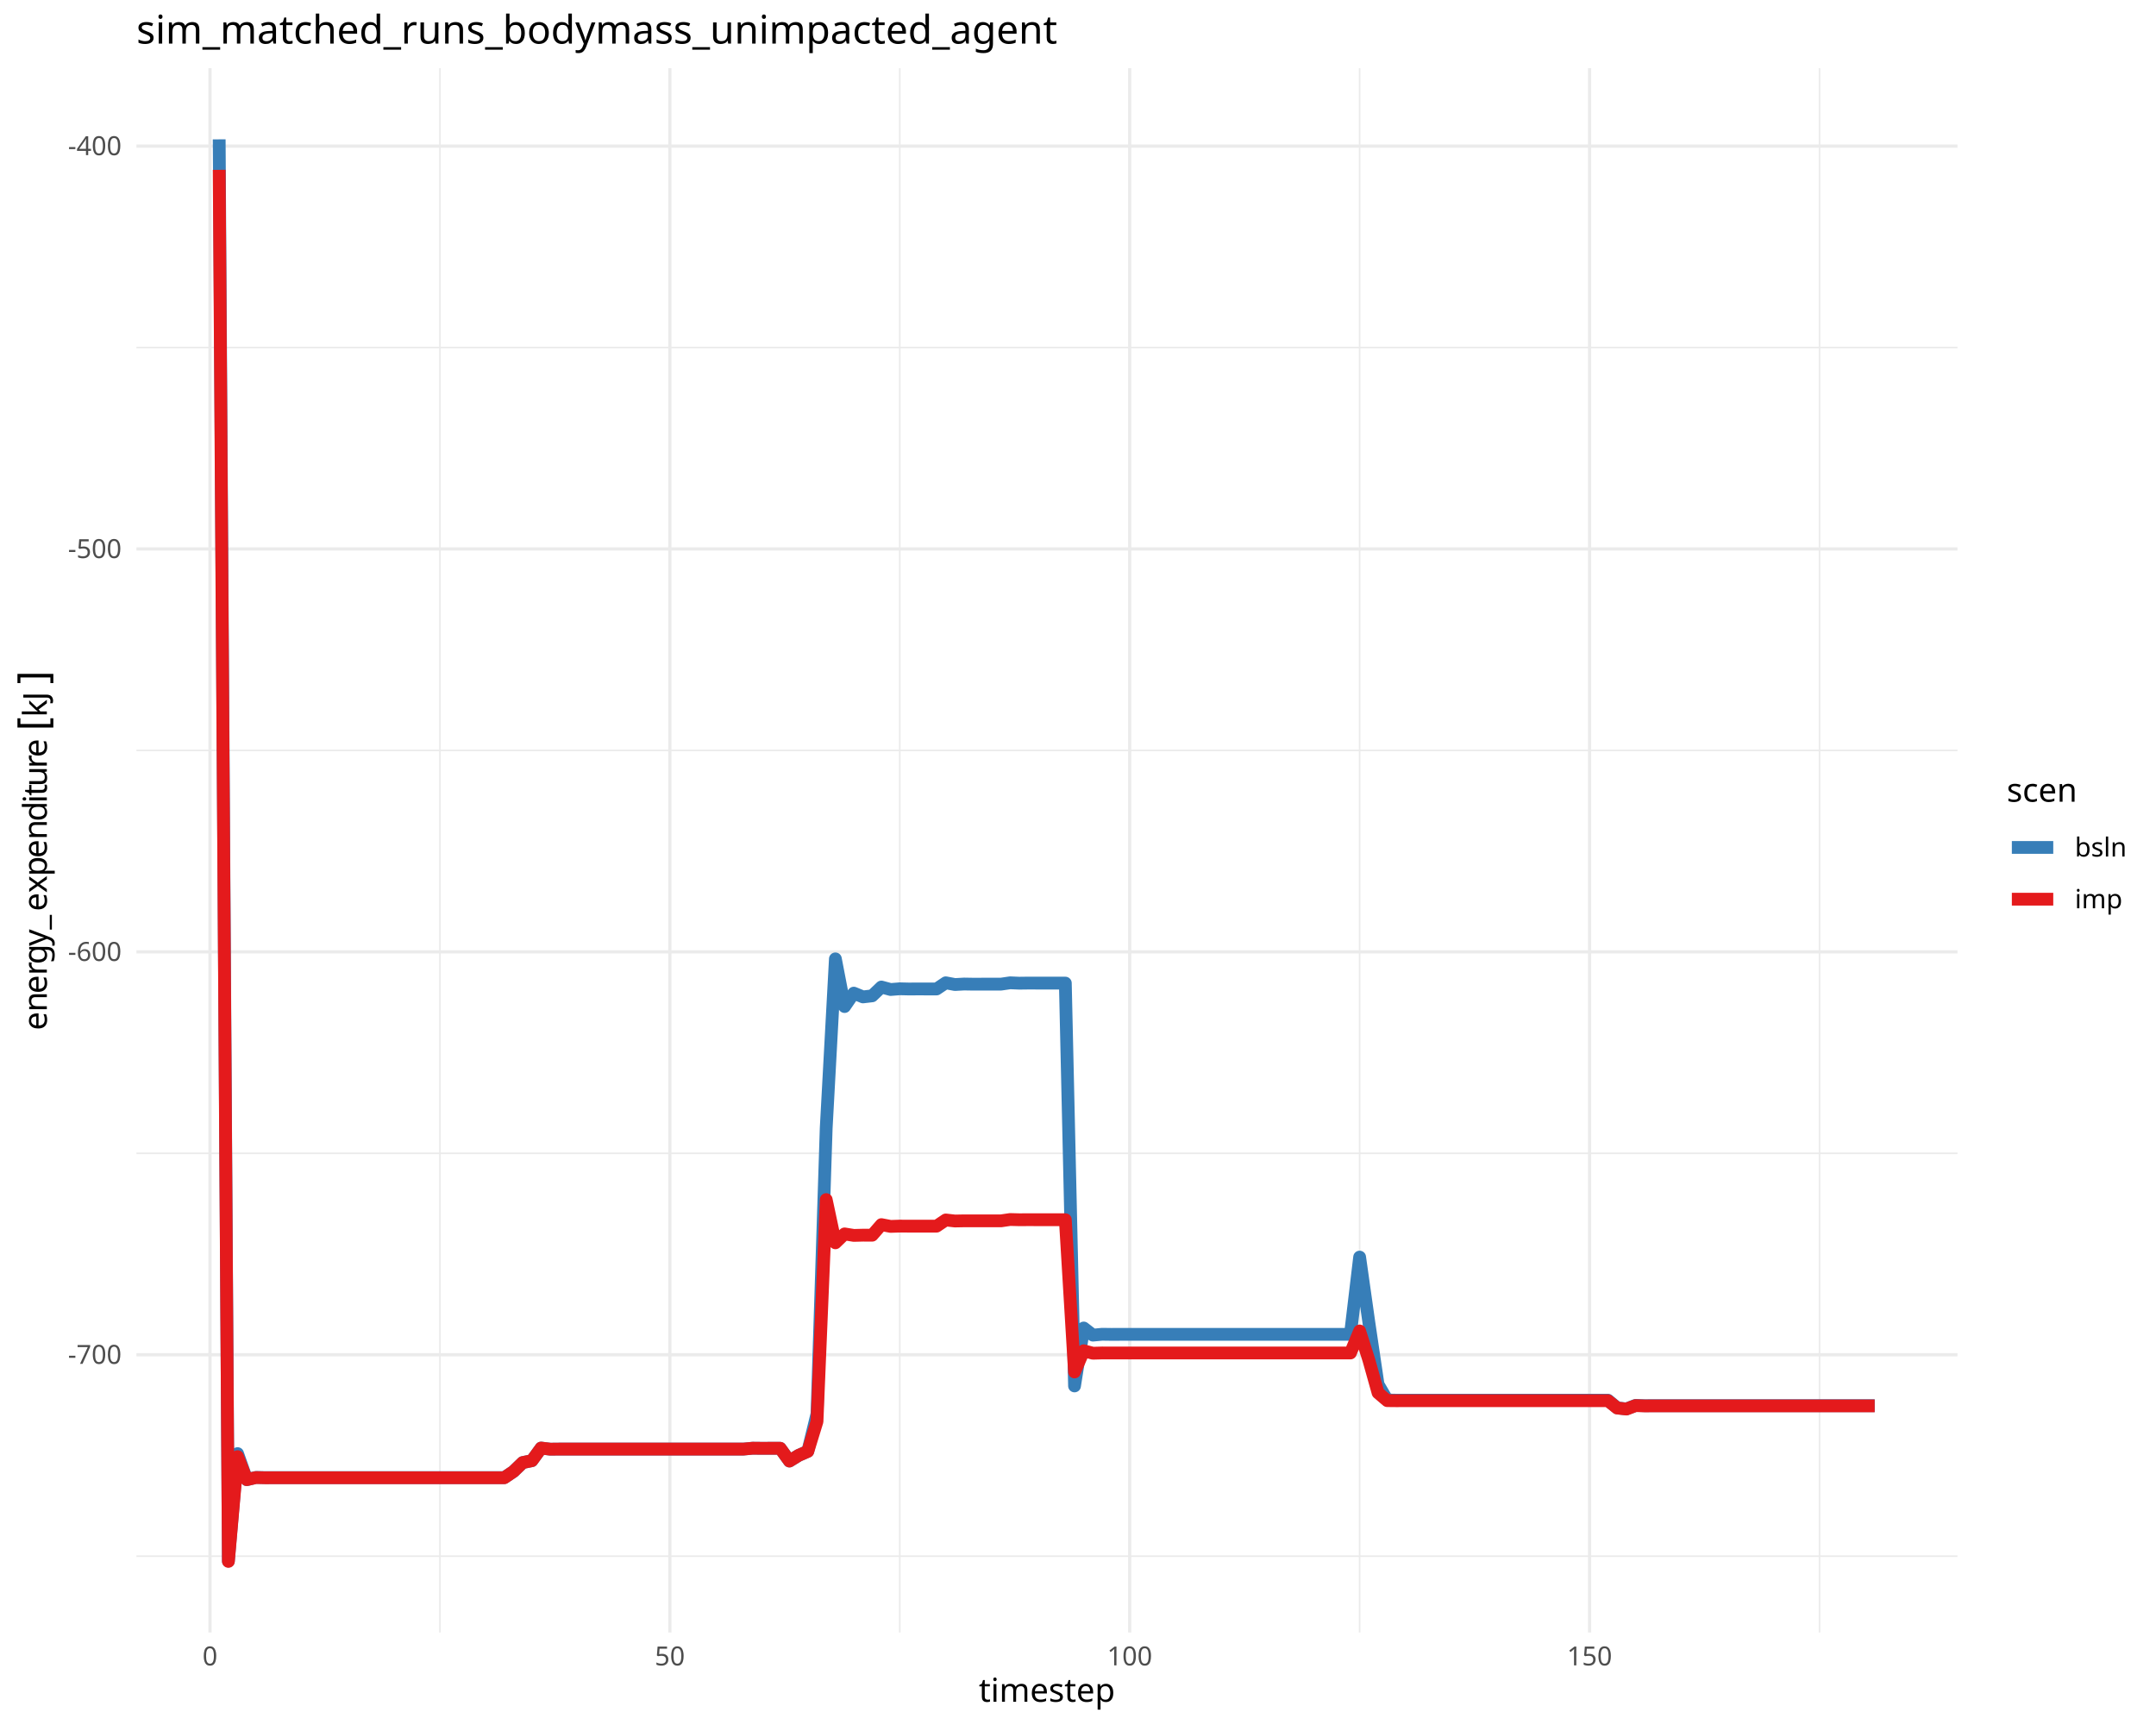
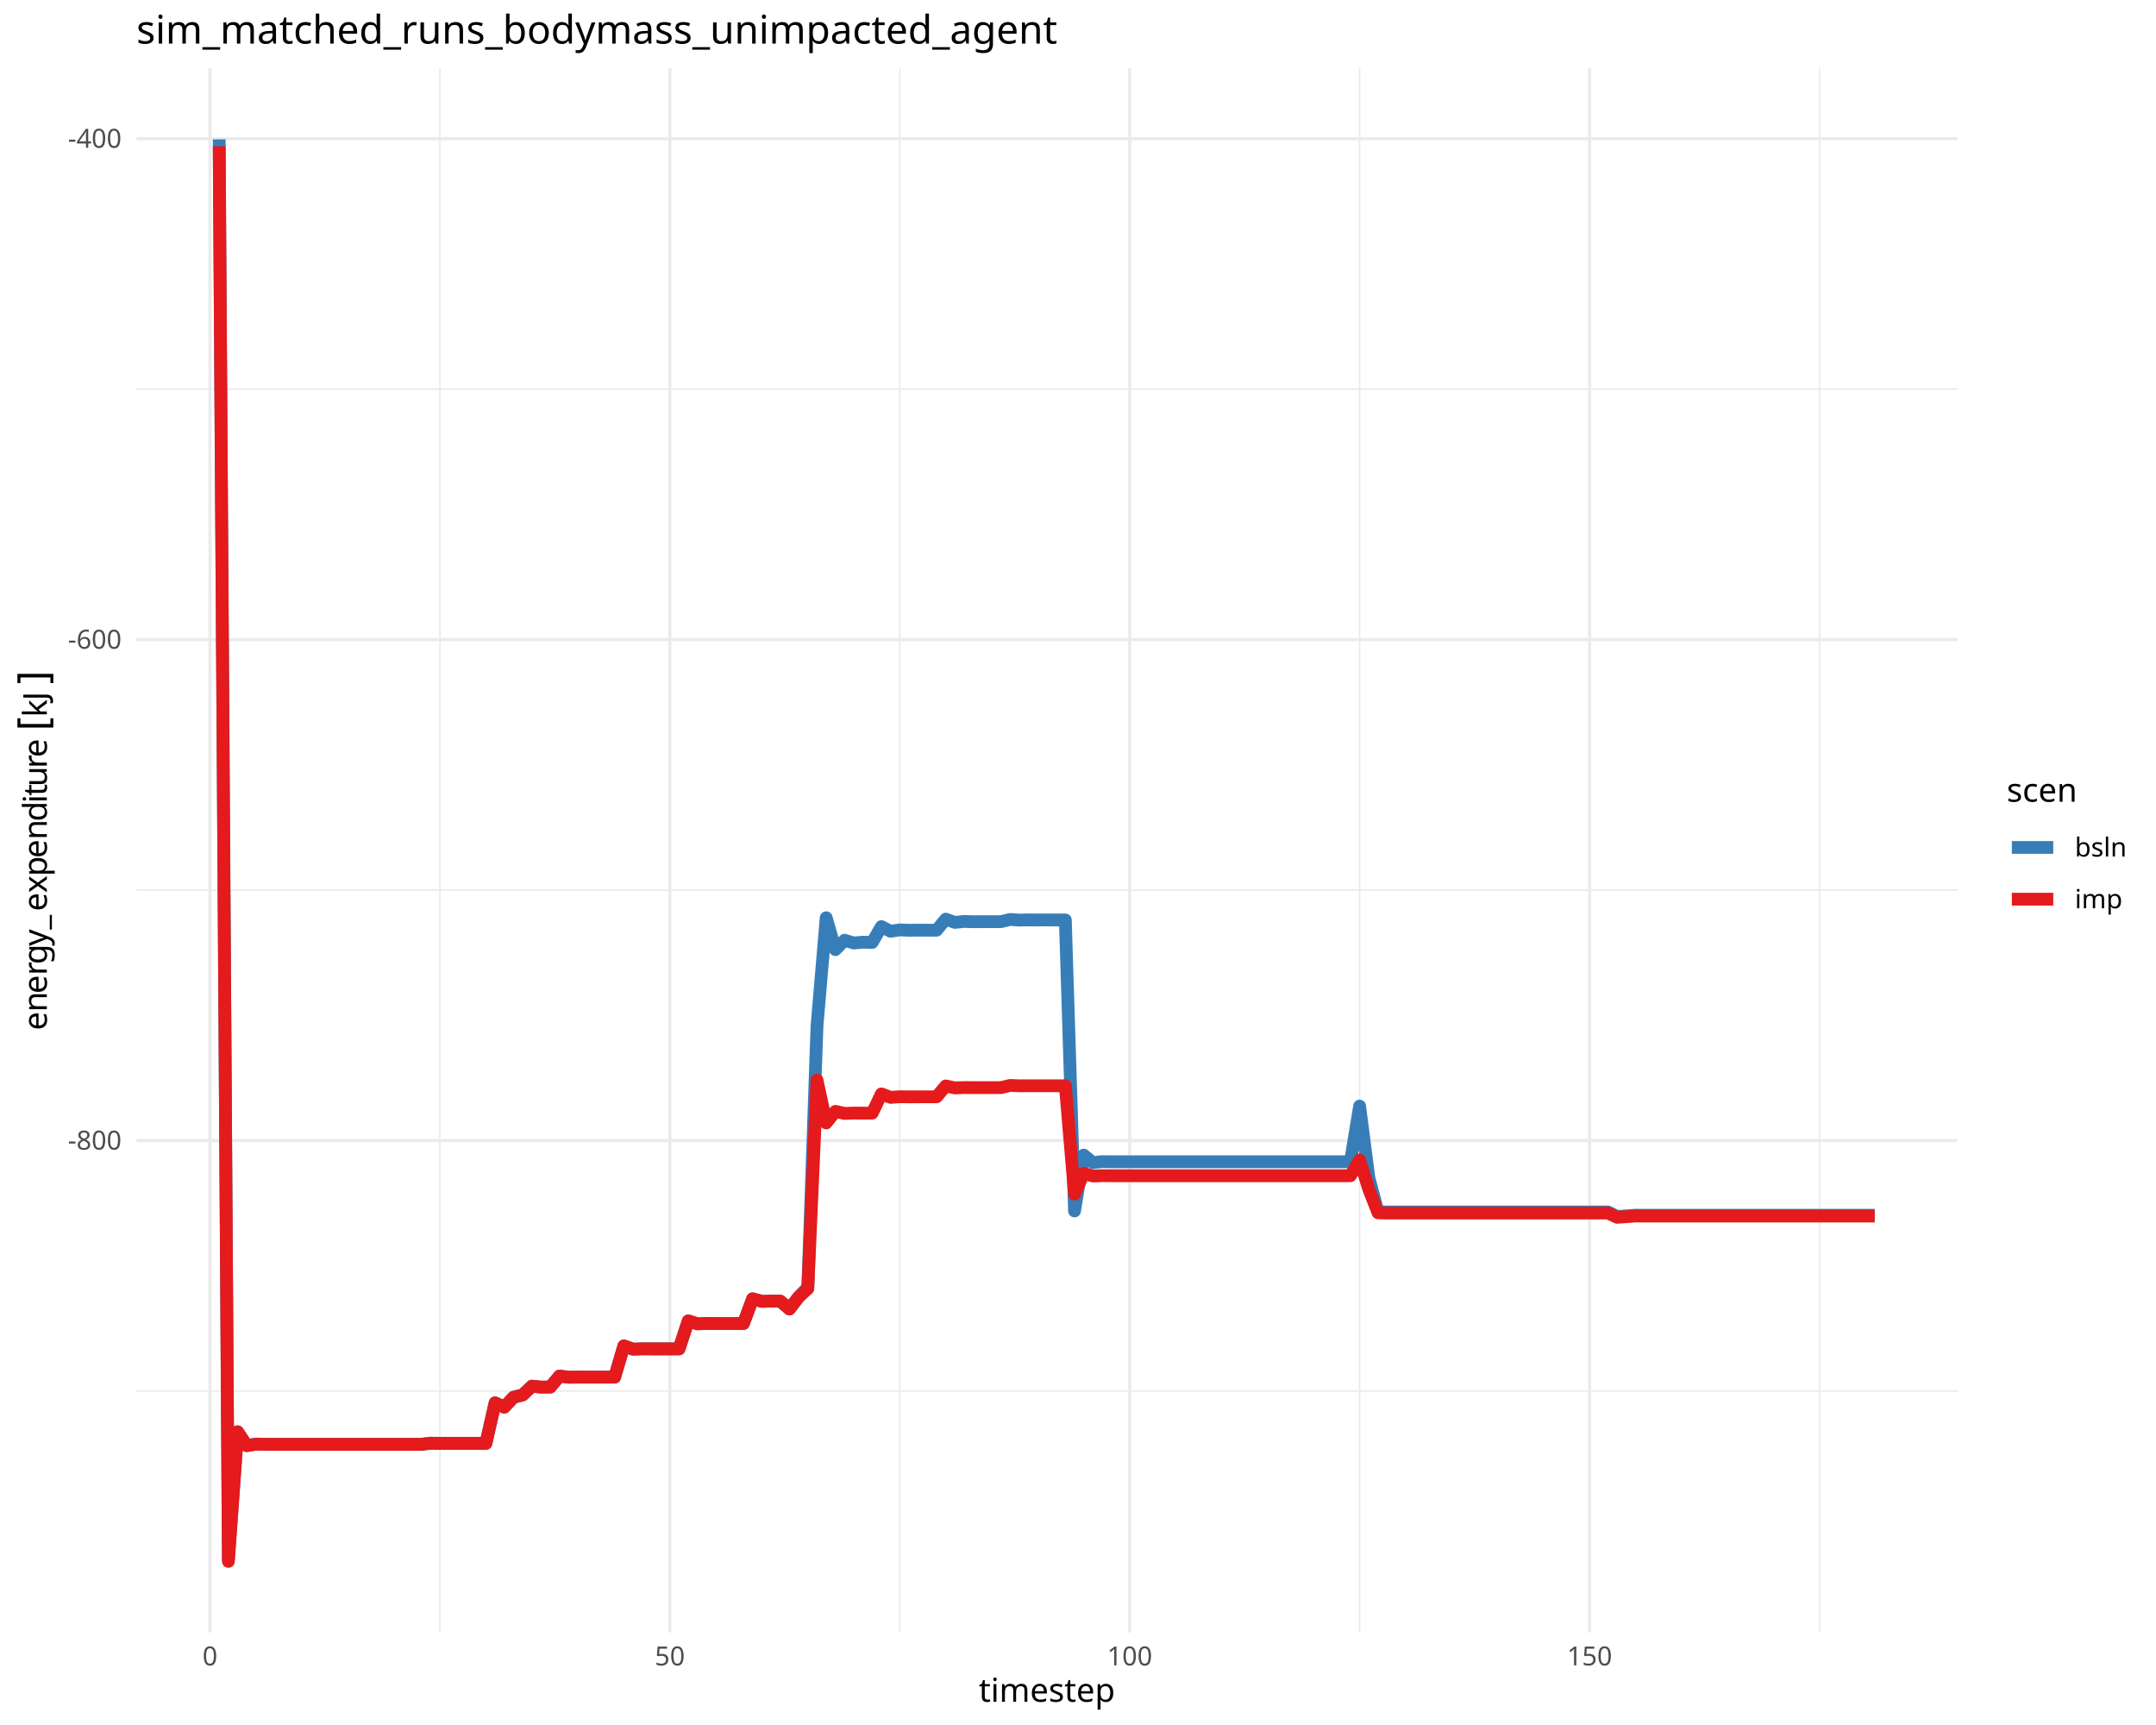
<svg xmlns="http://www.w3.org/2000/svg" class="svglite" data-engine-version="2.0" width="720.00pt" height="576.00pt" viewBox="0 0 720.00 576.00">
  <defs>
    <style type="text/css">
    .svglite line, .svglite polyline, .svglite polygon, .svglite path, .svglite rect, .svglite circle {
      fill: none;
      stroke: #000000;
      stroke-linecap: round;
      stroke-linejoin: round;
      stroke-miterlimit: 10.00;
    }
  </style>
  </defs>
  <rect width="100%" height="100%" style="stroke: none; fill: #FFFFFF;" />
  <defs>
    <clipPath id="cpMC4wMHw3MjAuMDB8MC4wMHw1NzYuMDA=">
      <rect x="0.00" y="0.00" width="720.00" height="576.00" />
    </clipPath>
  </defs>
  <g clip-path="url(#cpMC4wMHw3MjAuMDB8MC4wMHw1NzYuMDA=)">
</g>
  <defs>
    <clipPath id="cpNDUuNTZ8NjUzLjcwfDIyLjc4fDU0NS4xMQ==">
      <rect x="45.56" y="22.78" width="608.14" height="522.33" />
    </clipPath>
  </defs>
  <g clip-path="url(#cpNDUuNTZ8NjUzLjcwfDIyLjc4fDU0NS4xMQ==)">
-     <polyline points="45.56,519.63 653.70,519.63 " style="stroke-width: 0.53; stroke: #EBEBEB; stroke-linecap: butt;" />
-     <polyline points="45.56,385.11 653.70,385.11 " style="stroke-width: 0.53; stroke: #EBEBEB; stroke-linecap: butt;" />
-     <polyline points="45.56,250.58 653.70,250.58 " style="stroke-width: 0.53; stroke: #EBEBEB; stroke-linecap: butt;" />
-     <polyline points="45.56,116.05 653.70,116.05 " style="stroke-width: 0.53; stroke: #EBEBEB; stroke-linecap: butt;" />
+     <polyline points="45.56,464.47 653.70,464.47 " style="stroke-width: 0.53; stroke: #EBEBEB; stroke-linecap: butt;" />
+     <polyline points="45.56,297.21 653.70,297.21 " style="stroke-width: 0.53; stroke: #EBEBEB; stroke-linecap: butt;" />
+     <polyline points="45.56,129.95 653.70,129.95 " style="stroke-width: 0.53; stroke: #EBEBEB; stroke-linecap: butt;" />
    <polyline points="146.91,545.11 146.91,22.78 " style="stroke-width: 0.53; stroke: #EBEBEB; stroke-linecap: butt;" />
    <polyline points="300.48,545.11 300.48,22.78 " style="stroke-width: 0.53; stroke: #EBEBEB; stroke-linecap: butt;" />
    <polyline points="454.05,545.11 454.05,22.78 " style="stroke-width: 0.53; stroke: #EBEBEB; stroke-linecap: butt;" />
    <polyline points="607.63,545.11 607.63,22.78 " style="stroke-width: 0.53; stroke: #EBEBEB; stroke-linecap: butt;" />
-     <polyline points="45.56,452.37 653.70,452.37 " style="stroke-width: 1.07; stroke: #EBEBEB; stroke-linecap: butt;" />
-     <polyline points="45.56,317.84 653.70,317.84 " style="stroke-width: 1.07; stroke: #EBEBEB; stroke-linecap: butt;" />
-     <polyline points="45.56,183.31 653.70,183.31 " style="stroke-width: 1.07; stroke: #EBEBEB; stroke-linecap: butt;" />
-     <polyline points="45.56,48.78 653.70,48.78 " style="stroke-width: 1.07; stroke: #EBEBEB; stroke-linecap: butt;" />
+     <polyline points="45.56,380.84 653.70,380.84 " style="stroke-width: 1.07; stroke: #EBEBEB; stroke-linecap: butt;" />
+     <polyline points="45.56,213.58 653.70,213.58 " style="stroke-width: 1.07; stroke: #EBEBEB; stroke-linecap: butt;" />
+     <polyline points="45.56,46.32 653.70,46.32 " style="stroke-width: 1.07; stroke: #EBEBEB; stroke-linecap: butt;" />
    <polyline points="70.13,545.11 70.13,22.78 " style="stroke-width: 1.07; stroke: #EBEBEB; stroke-linecap: butt;" />
    <polyline points="223.70,545.11 223.70,22.78 " style="stroke-width: 1.07; stroke: #EBEBEB; stroke-linecap: butt;" />
    <polyline points="377.27,545.11 377.27,22.78 " style="stroke-width: 1.07; stroke: #EBEBEB; stroke-linecap: butt;" />
    <polyline points="530.84,545.11 530.84,22.78 " style="stroke-width: 1.07; stroke: #EBEBEB; stroke-linecap: butt;" />
-     <polyline points="73.20,46.53 76.27,521.24 79.34,485.38 82.41,494.10 85.48,493.32 88.56,493.39 91.63,493.39 94.70,493.39 97.77,493.39 100.84,493.39 103.91,493.39 106.98,493.39 110.06,493.39 113.13,493.39 116.20,493.39 119.27,493.39 122.34,493.39 125.41,493.39 128.48,493.39 131.56,493.39 134.63,493.39 137.70,493.39 140.77,493.39 143.84,493.39 146.91,493.39 149.98,493.39 153.06,493.39 156.13,493.39 159.20,493.39 162.27,493.39 165.34,493.39 168.41,493.39 171.48,491.35 174.56,488.37 177.63,487.74 180.70,483.53 183.77,483.90 186.84,483.87 189.91,483.87 192.98,483.87 196.06,483.87 199.13,483.87 202.20,483.87 205.27,483.87 208.34,483.87 211.41,483.87 214.48,483.87 217.56,483.87 220.63,483.87 223.70,483.87 226.77,483.87 229.84,483.87 232.91,483.87 235.98,483.87 239.05,483.87 242.13,483.87 245.20,483.87 248.27,483.87 251.34,483.58 254.41,483.61 257.48,483.60 260.55,483.60 263.63,487.86 266.70,485.97 269.77,484.59 272.84,472.06 275.91,376.72 278.98,320.18 282.05,336.10 285.13,331.62 288.20,332.88 291.27,332.52 294.34,329.58 297.41,330.41 300.48,330.17 303.55,330.24 306.63,330.22 309.70,330.23 312.77,330.23 315.84,328.17 318.91,328.75 321.98,328.58 325.05,328.63 328.13,328.62 331.20,328.62 334.27,328.62 337.34,328.17 340.41,328.30 343.48,328.26 346.55,328.27 349.63,328.27 352.70,328.27 355.77,328.27 358.84,462.78 361.91,443.44 364.98,445.82 368.05,445.53 371.13,445.57 374.20,445.56 377.27,445.56 380.34,445.56 383.41,445.56 386.48,445.56 389.55,445.56 392.63,445.56 395.70,445.56 398.77,445.56 401.84,445.56 404.91,445.56 407.98,445.56 411.05,445.56 414.13,445.56 417.20,445.56 420.27,445.56 423.34,445.56 426.41,445.56 429.48,445.56 432.55,445.56 435.63,445.56 438.70,445.56 441.77,445.56 444.84,445.56 447.91,445.56 450.98,445.56 454.05,419.76 457.13,441.56 460.20,462.27 463.27,467.49 466.34,467.54 469.41,467.54 472.48,467.54 475.55,467.54 478.63,467.54 481.70,467.54 484.77,467.54 487.84,467.54 490.91,467.54 493.98,467.54 497.05,467.54 500.13,467.54 503.20,467.54 506.27,467.54 509.34,467.54 512.41,467.54 515.48,467.54 518.55,467.54 521.63,467.54 524.70,467.54 527.77,467.54 530.84,467.54 533.91,467.54 536.98,467.54 540.05,470.09 543.13,470.46 546.20,469.27 549.27,469.38 552.34,469.37 555.41,469.37 558.48,469.37 561.55,469.37 564.63,469.37 567.70,469.37 570.77,469.37 573.84,469.37 576.91,469.37 579.98,469.37 583.05,469.37 586.13,469.37 589.20,469.37 592.27,469.37 595.34,469.37 598.41,469.37 601.48,469.37 604.55,469.37 607.63,469.37 610.70,469.37 613.77,469.37 616.84,469.37 619.91,469.37 622.98,469.37 626.05,469.37 " style="stroke-width: 4.27; stroke: #377EB8; stroke-linecap: butt;" />
-     <polyline points="73.20,56.71 76.27,521.37 79.34,486.39 82.41,494.07 85.48,493.38 88.56,493.45 91.63,493.44 94.70,493.44 97.77,493.44 100.84,493.44 103.91,493.44 106.98,493.44 110.06,493.44 113.13,493.44 116.20,493.44 119.27,493.44 122.34,493.44 125.41,493.44 128.48,493.44 131.56,493.44 134.63,493.44 137.70,493.44 140.77,493.44 143.84,493.44 146.91,493.44 149.98,493.44 153.06,493.44 156.13,493.44 159.20,493.44 162.27,493.44 165.34,493.44 168.41,493.44 171.48,491.35 174.56,488.37 177.63,487.74 180.70,483.53 183.77,483.90 186.84,483.87 189.91,483.87 192.98,483.87 196.06,483.87 199.13,483.87 202.20,483.87 205.27,483.87 208.34,483.87 211.41,483.87 214.48,483.87 217.56,483.87 220.63,483.87 223.70,483.87 226.77,483.87 229.84,483.87 232.91,483.87 235.98,483.87 239.05,483.87 242.13,483.87 245.20,483.87 248.27,483.87 251.34,483.58 254.41,483.61 257.48,483.60 260.55,483.60 263.63,487.86 266.70,485.97 269.77,484.64 272.84,474.64 275.91,400.56 278.98,414.99 282.05,412.02 285.13,412.52 288.20,412.44 291.27,412.45 294.34,408.92 297.41,409.51 300.48,409.41 303.55,409.43 306.63,409.43 309.70,409.43 312.77,409.43 315.84,407.36 318.91,407.71 321.98,407.65 325.05,407.66 328.13,407.66 331.20,407.66 334.27,407.66 337.34,407.21 340.41,407.29 343.48,407.27 346.55,407.28 349.63,407.28 352.70,407.28 355.77,407.28 358.84,458.12 361.91,451.04 364.98,451.86 368.05,451.77 371.13,451.78 374.20,451.78 377.27,451.78 380.34,451.78 383.41,451.78 386.48,451.78 389.55,451.78 392.63,451.78 395.70,451.78 398.77,451.78 401.84,451.78 404.91,451.78 407.98,451.78 411.05,451.78 414.13,451.78 417.20,451.78 420.27,451.78 423.34,451.78 426.41,451.78 429.48,451.78 432.55,451.78 435.63,451.78 438.70,451.78 441.77,451.78 444.84,451.78 447.91,451.78 450.98,451.78 454.05,444.43 457.13,454.13 460.20,465.07 463.27,467.69 466.34,467.72 469.41,467.71 472.48,467.71 475.55,467.71 478.63,467.71 481.70,467.71 484.77,467.71 487.84,467.71 490.91,467.71 493.98,467.71 497.05,467.71 500.13,467.71 503.20,467.71 506.27,467.71 509.34,467.71 512.41,467.71 515.48,467.71 518.55,467.71 521.63,467.71 524.70,467.71 527.77,467.71 530.84,467.71 533.91,467.71 536.98,467.71 540.05,470.16 543.13,470.50 546.20,469.35 549.27,469.45 552.34,469.44 555.41,469.44 558.48,469.44 561.55,469.44 564.63,469.44 567.70,469.44 570.77,469.44 573.84,469.44 576.91,469.44 579.98,469.44 583.05,469.44 586.13,469.44 589.20,469.44 592.27,469.44 595.34,469.44 598.41,469.44 601.48,469.44 604.55,469.44 607.63,469.44 610.70,469.44 613.77,469.44 616.84,469.44 619.91,469.44 622.98,469.44 626.05,469.44 " style="stroke-width: 4.27; stroke: #E41A1C; stroke-linecap: butt;" />
+     <polyline points="73.20,46.53 76.27,520.67 79.34,478.11 82.41,482.68 85.48,482.19 88.56,482.24 91.63,482.24 94.70,482.24 97.77,482.24 100.84,482.24 103.91,482.24 106.98,482.24 110.06,482.24 113.13,482.24 116.20,482.24 119.27,482.24 122.34,482.24 125.41,482.24 128.48,482.24 131.56,482.24 134.63,482.24 137.70,482.24 140.77,482.24 143.84,481.89 146.91,481.93 149.98,481.93 153.06,481.93 156.13,481.93 159.20,481.93 162.27,481.93 165.34,468.41 168.41,469.85 171.48,466.57 174.56,465.78 177.63,462.86 180.70,463.17 183.77,463.14 186.84,459.49 189.91,459.87 192.98,459.83 196.06,459.84 199.13,459.84 202.20,459.84 205.27,459.84 208.34,449.42 211.41,450.50 214.48,450.39 217.56,450.40 220.63,450.40 223.70,450.40 226.77,450.40 229.84,441.07 232.91,442.03 235.98,441.93 239.05,441.94 242.13,441.94 245.20,441.94 248.27,441.94 251.34,433.69 254.41,434.54 257.48,434.45 260.55,434.46 263.63,437.09 266.70,433.09 269.77,429.85 272.84,342.59 275.91,306.45 278.98,317.09 282.05,313.96 285.13,314.88 288.20,314.61 291.27,314.69 294.34,309.40 297.41,310.96 300.48,310.50 303.55,310.63 306.63,310.59 309.70,310.61 312.77,310.60 315.84,306.92 318.91,308.00 321.98,307.68 325.05,307.78 328.13,307.75 331.20,307.76 334.27,307.75 337.34,307.02 340.41,307.23 343.48,307.17 346.55,307.19 349.63,307.18 352.70,307.19 355.77,307.19 358.84,404.36 361.91,385.71 364.98,388.23 368.05,387.89 371.13,387.93 374.20,387.93 377.27,387.93 380.34,387.93 383.41,387.93 386.48,387.93 389.55,387.93 392.63,387.93 395.70,387.93 398.77,387.93 401.84,387.93 404.91,387.93 407.98,387.93 411.05,387.93 414.13,387.93 417.20,387.93 420.27,387.93 423.34,387.93 426.41,387.93 429.48,387.93 432.55,387.93 435.63,387.93 438.70,387.93 441.77,387.93 444.84,387.93 447.91,387.93 450.98,387.93 454.05,369.34 457.13,393.25 460.20,404.67 463.27,404.70 466.34,404.70 469.41,404.70 472.48,404.70 475.55,404.70 478.63,404.70 481.70,404.70 484.77,404.70 487.84,404.70 490.91,404.70 493.98,404.70 497.05,404.70 500.13,404.70 503.20,404.70 506.27,404.70 509.34,404.70 512.41,404.70 515.48,404.70 518.55,404.70 521.63,404.70 524.70,404.70 527.77,404.70 530.84,404.70 533.91,404.70 536.98,404.70 540.05,406.22 543.13,406.00 546.20,405.77 549.27,405.80 552.34,405.79 555.41,405.79 558.48,405.79 561.55,405.79 564.63,405.79 567.70,405.79 570.77,405.79 573.84,405.79 576.91,405.79 579.98,405.79 583.05,405.79 586.13,405.79 589.20,405.79 592.27,405.79 595.34,405.79 598.41,405.79 601.48,405.79 604.55,405.79 607.63,405.79 610.70,405.79 613.77,405.79 616.84,405.79 619.91,405.79 622.98,405.79 626.05,405.79 " style="stroke-width: 4.27; stroke: #377EB8; stroke-linecap: butt;" />
+     <polyline points="73.20,48.82 76.27,521.37 79.34,478.08 82.41,482.73 85.48,482.23 88.56,482.28 91.63,482.28 94.70,482.28 97.77,482.28 100.84,482.28 103.91,482.28 106.98,482.28 110.06,482.28 113.13,482.28 116.20,482.28 119.27,482.28 122.34,482.28 125.41,482.28 128.48,482.28 131.56,482.28 134.63,482.28 137.70,482.28 140.77,482.28 143.84,481.93 146.91,481.97 149.98,481.97 153.06,481.97 156.13,481.97 159.20,481.97 162.27,481.97 165.34,468.45 168.41,469.89 171.48,466.57 174.56,465.78 177.63,462.86 180.70,463.17 183.77,463.14 186.84,459.49 189.91,459.87 192.98,459.83 196.06,459.84 199.13,459.84 202.20,459.84 205.27,459.84 208.34,449.42 211.41,450.50 214.48,450.39 217.56,450.40 220.63,450.40 223.70,450.40 226.77,450.40 229.84,441.07 232.91,442.03 235.98,441.93 239.05,441.94 242.13,441.94 245.20,441.94 248.27,441.94 251.34,433.69 254.41,434.54 257.48,434.45 260.55,434.46 263.63,437.09 266.70,433.10 269.77,430.31 272.84,360.64 275.91,374.96 278.98,371.10 282.05,371.79 285.13,371.67 288.20,371.69 291.27,371.69 294.34,365.27 297.41,366.42 300.48,366.21 303.55,366.25 306.63,366.24 309.70,366.24 312.77,366.24 315.84,362.62 318.91,363.27 321.98,363.15 325.05,363.17 328.13,363.17 331.20,363.17 334.27,363.17 337.34,362.44 340.41,362.57 343.48,362.55 346.55,362.55 349.63,362.55 352.70,362.55 355.77,362.55 358.84,398.71 361.91,391.81 364.98,392.69 368.05,392.58 371.13,392.59 374.20,392.59 377.27,392.59 380.34,392.59 383.41,392.59 386.48,392.59 389.55,392.59 392.63,392.59 395.70,392.59 398.77,392.59 401.84,392.59 404.91,392.59 407.98,392.59 411.05,392.59 414.13,392.59 417.20,392.59 420.27,392.59 423.34,392.59 426.41,392.59 429.48,392.59 432.55,392.59 435.63,392.59 438.70,392.59 441.77,392.59 444.84,392.59 447.91,392.59 450.98,392.59 454.05,387.34 457.13,397.14 460.20,404.96 463.27,405.05 466.34,405.04 469.41,405.04 472.48,405.04 475.55,405.04 478.63,405.04 481.70,405.04 484.77,405.04 487.84,405.04 490.91,405.04 493.98,405.04 497.05,405.04 500.13,405.04 503.20,405.04 506.27,405.04 509.34,405.04 512.41,405.04 515.48,405.04 518.55,405.04 521.63,405.04 524.70,405.04 527.77,405.04 530.84,405.04 533.91,405.04 536.98,405.04 540.05,406.48 543.13,406.26 546.20,406.04 549.27,406.06 552.34,406.06 555.41,406.06 558.48,406.06 561.55,406.06 564.63,406.06 567.70,406.06 570.77,406.06 573.84,406.06 576.91,406.06 579.98,406.06 583.05,406.06 586.13,406.06 589.20,406.06 592.27,406.06 595.34,406.06 598.41,406.06 601.48,406.06 604.55,406.06 607.63,406.06 610.70,406.06 613.77,406.06 616.84,406.06 619.91,406.06 622.98,406.06 626.05,406.06 " style="stroke-width: 4.27; stroke: #E41A1C; stroke-linecap: butt;" />
  </g>
  <g clip-path="url(#cpMC4wMHw3MjAuMDB8MC4wMHw1NzYuMDA=)">
-     <text x="40.62" y="455.40" text-anchor="end" style="font-size: 8.80px; fill: #4D4D4D; font-family: sans;" textLength="17.61px" lengthAdjust="spacingAndGlyphs">-700</text>
-     <text x="40.62" y="320.87" text-anchor="end" style="font-size: 8.80px; fill: #4D4D4D; font-family: sans;" textLength="17.61px" lengthAdjust="spacingAndGlyphs">-600</text>
-     <text x="40.62" y="186.34" text-anchor="end" style="font-size: 8.80px; fill: #4D4D4D; font-family: sans;" textLength="17.61px" lengthAdjust="spacingAndGlyphs">-500</text>
-     <text x="40.62" y="51.81" text-anchor="end" style="font-size: 8.80px; fill: #4D4D4D; font-family: sans;" textLength="17.61px" lengthAdjust="spacingAndGlyphs">-400</text>
+     <text x="40.62" y="383.87" text-anchor="end" style="font-size: 8.80px; fill: #4D4D4D; font-family: sans;" textLength="17.61px" lengthAdjust="spacingAndGlyphs">-800</text>
+     <text x="40.62" y="216.61" text-anchor="end" style="font-size: 8.80px; fill: #4D4D4D; font-family: sans;" textLength="17.61px" lengthAdjust="spacingAndGlyphs">-600</text>
+     <text x="40.62" y="49.34" text-anchor="end" style="font-size: 8.80px; fill: #4D4D4D; font-family: sans;" textLength="17.61px" lengthAdjust="spacingAndGlyphs">-400</text>
    <text x="70.13" y="556.10" text-anchor="middle" style="font-size: 8.80px; fill: #4D4D4D; font-family: sans;" textLength="4.89px" lengthAdjust="spacingAndGlyphs">0</text>
    <text x="223.70" y="556.10" text-anchor="middle" style="font-size: 8.80px; fill: #4D4D4D; font-family: sans;" textLength="9.79px" lengthAdjust="spacingAndGlyphs">50</text>
    <text x="377.27" y="556.10" text-anchor="middle" style="font-size: 8.80px; fill: #4D4D4D; font-family: sans;" textLength="14.68px" lengthAdjust="spacingAndGlyphs">100</text>
    <text x="530.84" y="556.10" text-anchor="middle" style="font-size: 8.80px; fill: #4D4D4D; font-family: sans;" textLength="14.68px" lengthAdjust="spacingAndGlyphs">150</text>
    <text x="349.63" y="568.24" text-anchor="middle" style="font-size: 11.00px; font-family: sans;" textLength="41.58px" lengthAdjust="spacingAndGlyphs">timestep</text>
    <text transform="translate(15.64,344.03) rotate(-90)" style="font-size: 11.00px; font-family: sans;" textLength="6.12px" lengthAdjust="spacingAndGlyphs">e</text>
    <text transform="translate(15.64,337.91) rotate(-90)" style="font-size: 11.00px; font-family: sans;" textLength="6.12px" lengthAdjust="spacingAndGlyphs">n</text>
    <text transform="translate(15.64,331.80) rotate(-90)" style="font-size: 11.00px; font-family: sans;" textLength="6.12px" lengthAdjust="spacingAndGlyphs">e</text>
    <text transform="translate(15.64,325.68) rotate(-90)" style="font-size: 11.00px; font-family: sans;" textLength="3.66px" lengthAdjust="spacingAndGlyphs">r</text>
    <text transform="translate(15.64,322.02) rotate(-90)" style="font-size: 11.00px; font-family: sans;" textLength="6.12px" lengthAdjust="spacingAndGlyphs">g</text>
    <text transform="translate(15.64,315.90) rotate(-90)" style="font-size: 11.00px; font-family: sans;" textLength="5.50px" lengthAdjust="spacingAndGlyphs">y</text>
    <text transform="translate(15.64,310.39) rotate(-90)" style="font-size: 11.00px; font-family: sans;" textLength="6.12px" lengthAdjust="spacingAndGlyphs">_</text>
    <text transform="translate(15.64,304.27) rotate(-90)" style="font-size: 11.00px; font-family: sans;" textLength="6.12px" lengthAdjust="spacingAndGlyphs">e</text>
    <text transform="translate(15.64,298.16) rotate(-90)" style="font-size: 11.00px; font-family: sans;" textLength="5.50px" lengthAdjust="spacingAndGlyphs">x</text>
    <text transform="translate(15.64,292.65) rotate(-90)" style="font-size: 11.00px; font-family: sans;" textLength="6.12px" lengthAdjust="spacingAndGlyphs">p</text>
    <text transform="translate(15.64,286.53) rotate(-90)" style="font-size: 11.00px; font-family: sans;" textLength="6.12px" lengthAdjust="spacingAndGlyphs">e</text>
    <text transform="translate(15.64,280.42) rotate(-90)" style="font-size: 11.00px; font-family: sans;" textLength="6.12px" lengthAdjust="spacingAndGlyphs">n</text>
    <text transform="translate(15.64,274.30) rotate(-90)" style="font-size: 11.00px; font-family: sans;" textLength="6.12px" lengthAdjust="spacingAndGlyphs">d</text>
    <text transform="translate(15.64,268.18) rotate(-90)" style="font-size: 11.00px; font-family: sans;" textLength="2.44px" lengthAdjust="spacingAndGlyphs">i</text>
    <text transform="translate(15.64,265.74) rotate(-90)" style="font-size: 11.00px; font-family: sans;" textLength="3.06px" lengthAdjust="spacingAndGlyphs">t</text>
    <text transform="translate(15.64,262.68) rotate(-90)" style="font-size: 11.00px; font-family: sans;" textLength="6.12px" lengthAdjust="spacingAndGlyphs">u</text>
    <text transform="translate(15.64,256.56) rotate(-90)" style="font-size: 11.00px; font-family: sans;" textLength="3.66px" lengthAdjust="spacingAndGlyphs">r</text>
    <text transform="translate(15.64,252.90) rotate(-90)" style="font-size: 11.00px; font-family: sans;" textLength="6.12px" lengthAdjust="spacingAndGlyphs">e</text>
    <text transform="translate(15.64,246.78) rotate(-90)" style="font-size: 11.00px; font-family: sans;" textLength="2.75px" lengthAdjust="spacingAndGlyphs"> </text>
    <text transform="translate(15.64,244.03) rotate(-90)" style="font-size: 13.75px; font-family: sans;" textLength="4.58px" lengthAdjust="spacingAndGlyphs">[</text>
    <text transform="translate(15.64,239.45) rotate(-90)" style="font-size: 11.00px; font-family: sans;" textLength="5.50px" lengthAdjust="spacingAndGlyphs">k</text>
    <text transform="translate(15.64,233.95) rotate(-90)" style="font-size: 11.00px; font-family: sans;" textLength="5.50px" lengthAdjust="spacingAndGlyphs">J</text>
    <text transform="translate(15.64,228.44) rotate(-90)" style="font-size: 13.75px; font-family: sans;" textLength="4.58px" lengthAdjust="spacingAndGlyphs">]</text>
    <text x="670.14" y="267.71" style="font-size: 11.00px; font-family: sans;" textLength="23.25px" lengthAdjust="spacingAndGlyphs">scen</text>
    <line x1="671.86" y1="282.97" x2="685.69" y2="282.97" style="stroke-width: 4.27; stroke: #377EB8; stroke-linecap: butt;" />
    <line x1="671.86" y1="300.25" x2="685.69" y2="300.25" style="stroke-width: 4.27; stroke: #E41A1C; stroke-linecap: butt;" />
    <text x="692.89" y="286.00" style="font-size: 8.80px; font-family: sans;" textLength="16.15px" lengthAdjust="spacingAndGlyphs">bsln</text>
    <text x="692.89" y="303.28" style="font-size: 8.80px; font-family: sans;" textLength="14.18px" lengthAdjust="spacingAndGlyphs">imp</text>
    <text x="45.56" y="14.56" style="font-size: 13.20px; font-family: sans;" textLength="295.04px" lengthAdjust="spacingAndGlyphs">sim_matched_runs_bodymass_unimpacted_agent</text>
  </g>
</svg>
